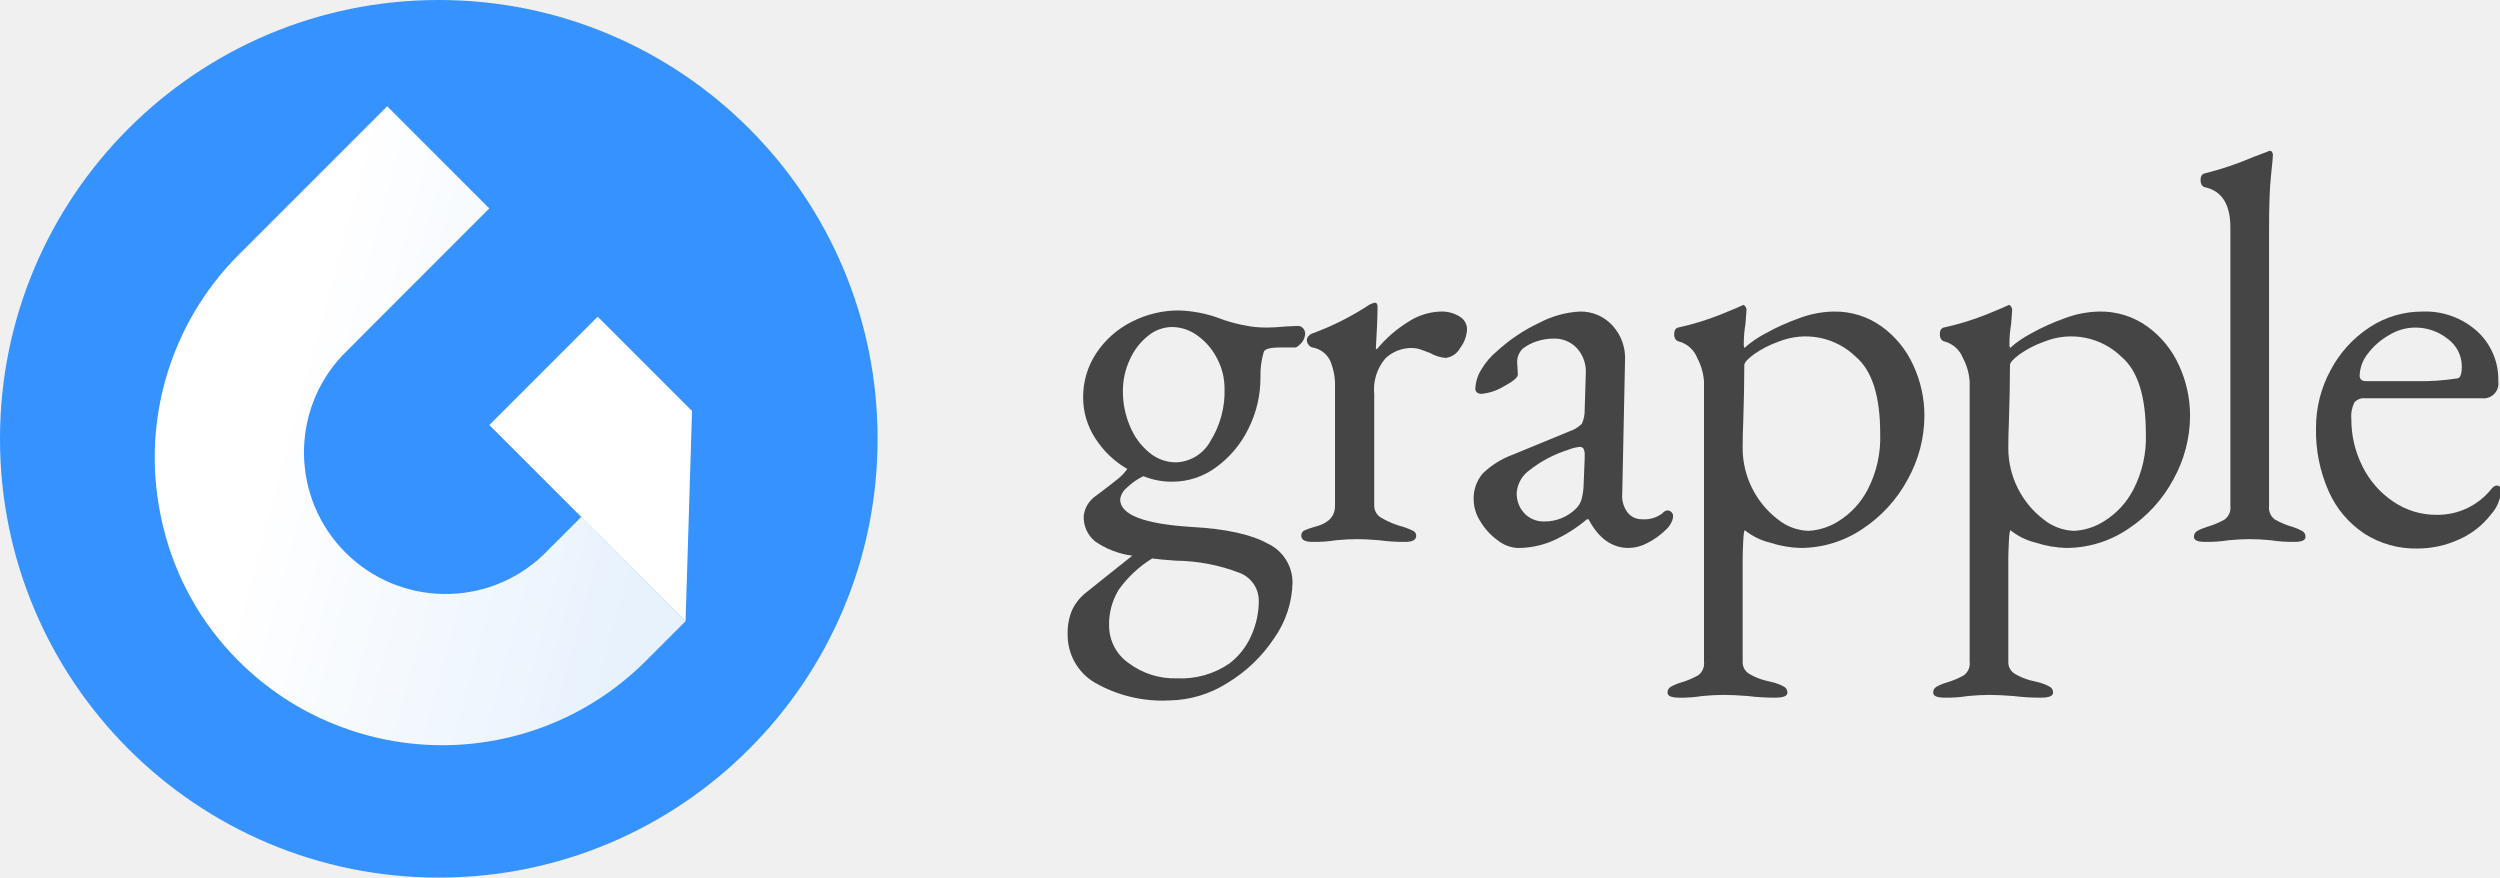
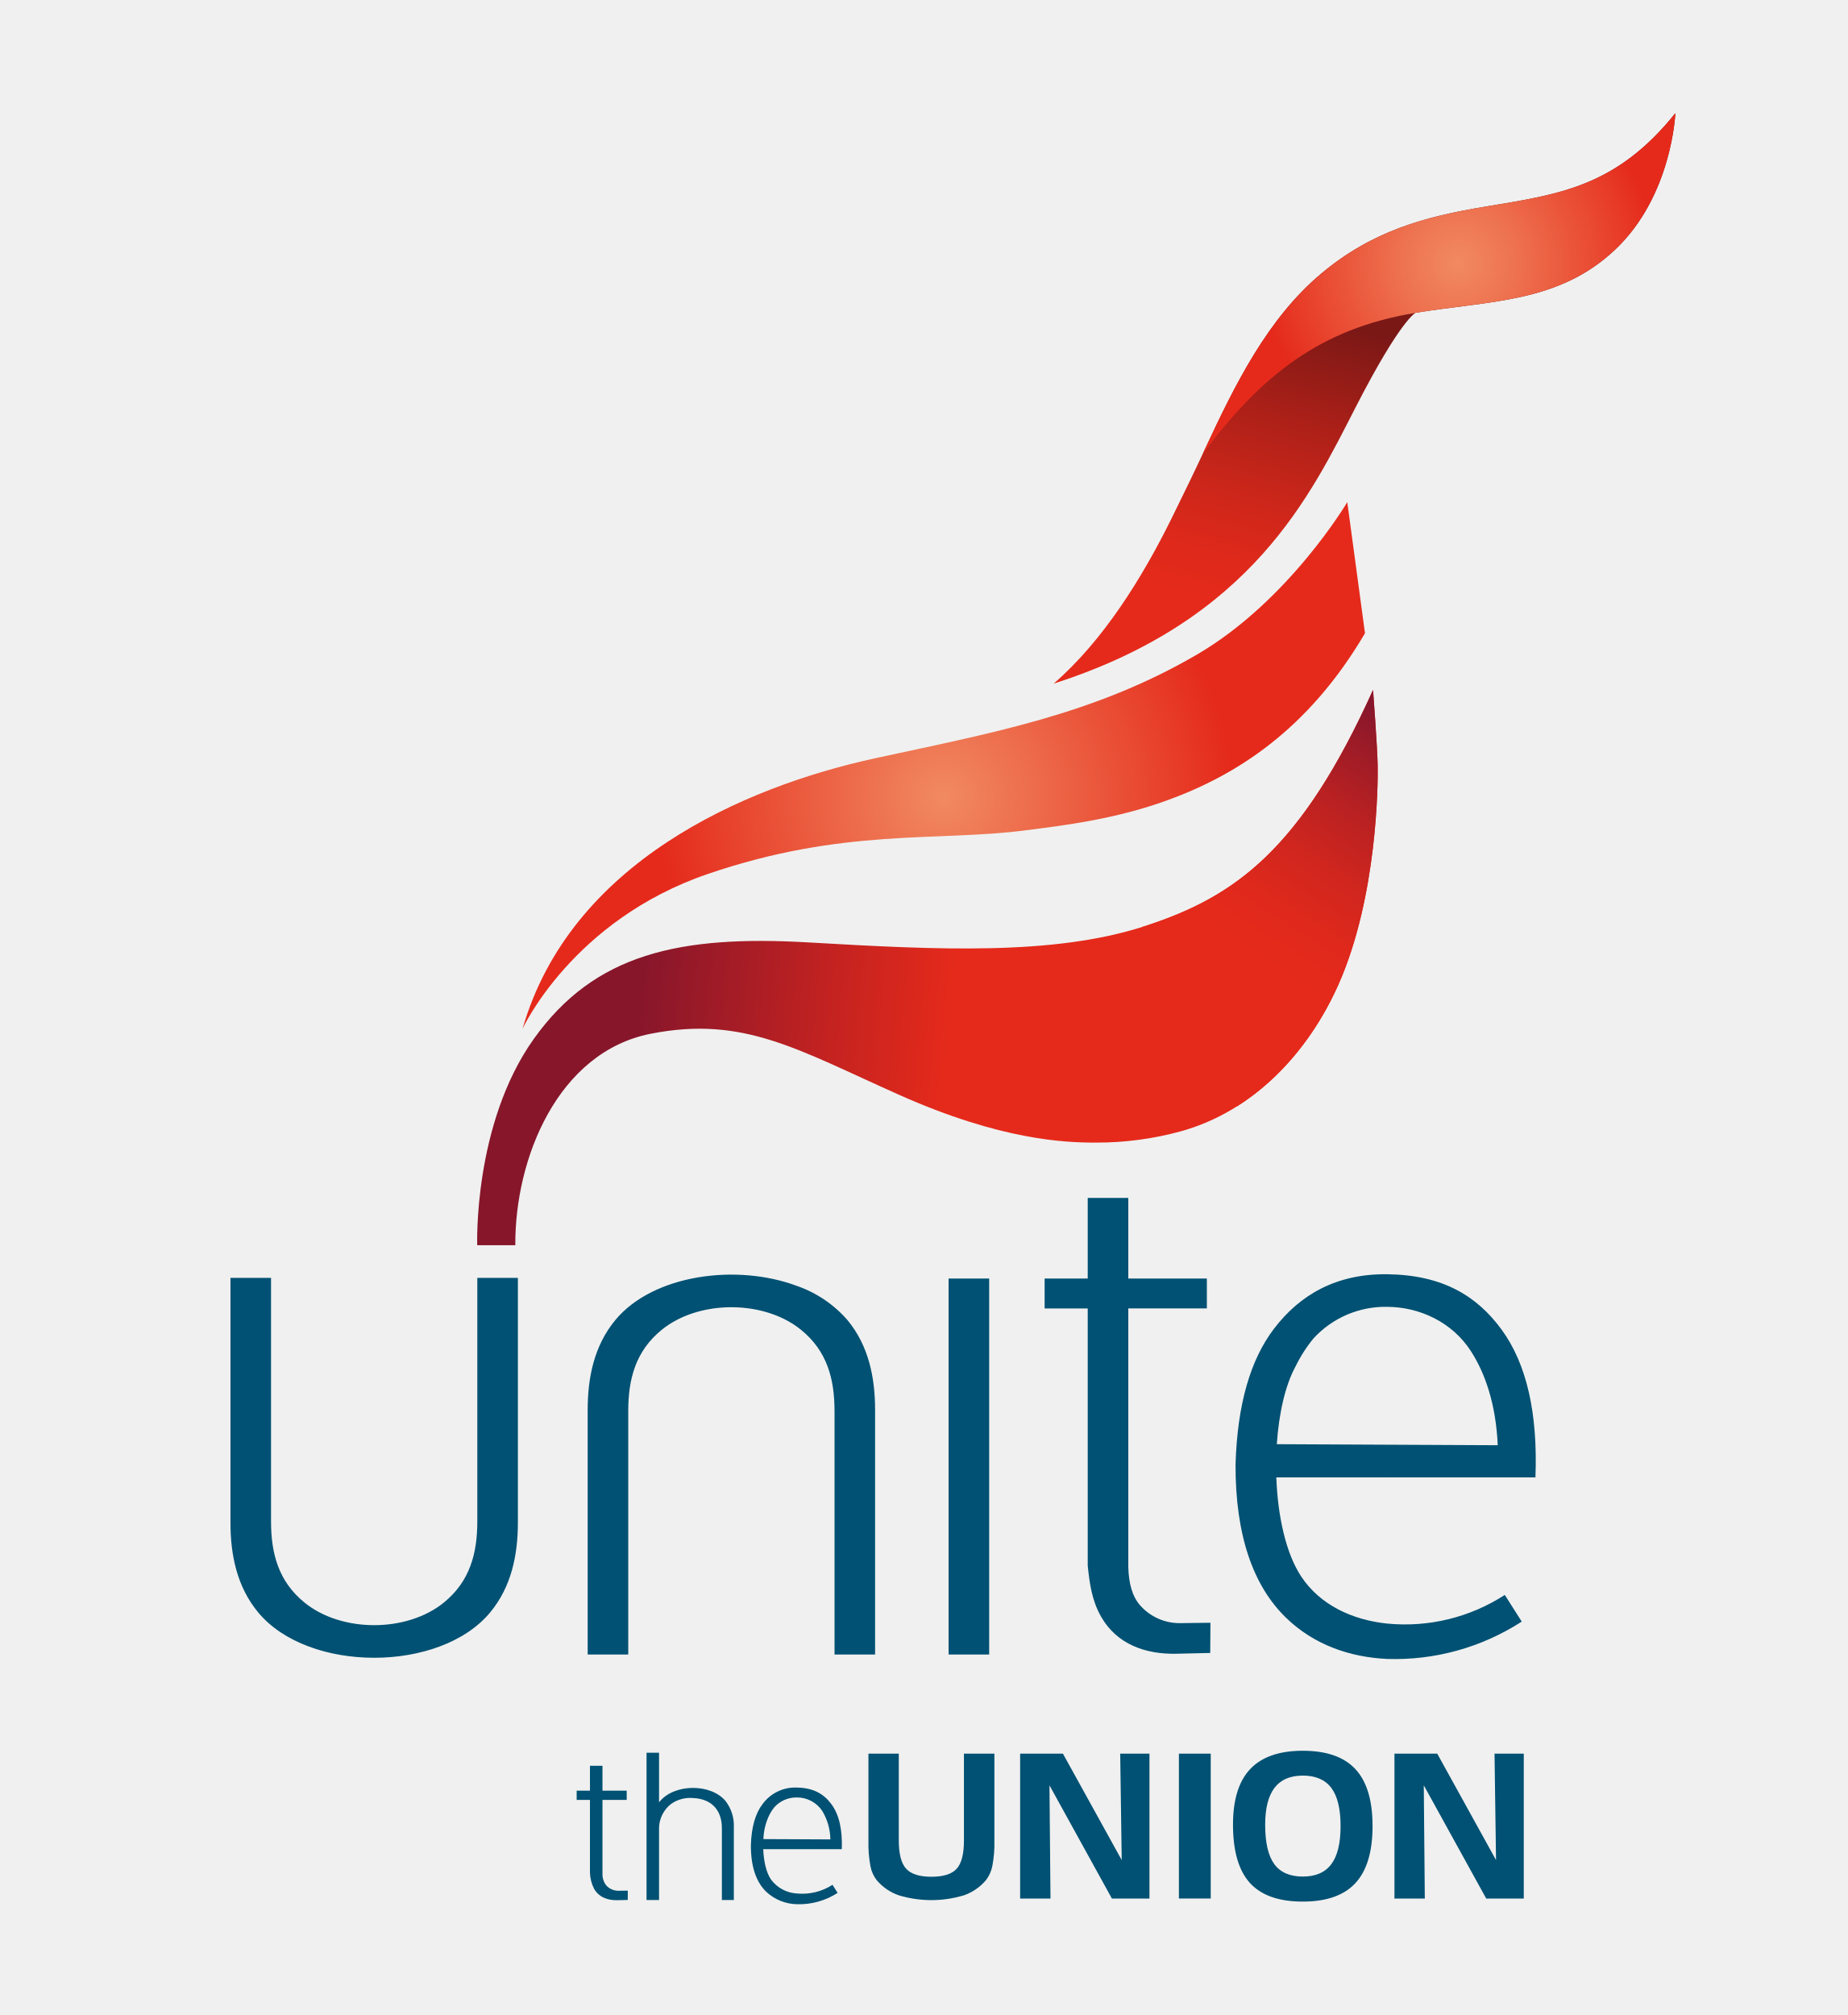
- <svg xmlns="http://www.w3.org/2000/svg" id="Layer_1" data-name="Layer 1" width="248.92" height="87.39" viewBox="0 0 248.92 87.39">
+ <svg xmlns="http://www.w3.org/2000/svg" id="Layer_1" width="594.174" height="648.065" data-name="Layer 1">
  <defs>
-     <style>.cls-1{fill:none;}.cls-2{isolation:isolate;}.cls-3{fill:#454545;}.cls-4{clip-path:url(#clip-path);}.cls-5{clip-path:url(#clip-path-2);}.cls-6{fill:#3592fe;}.cls-7{fill:url(#linear-gradient);}.cls-8{clip-path:url(#clip-path-3);}.cls-9{fill:#fff;}</style>
-     <clipPath id="clip-path">
-       <rect class="cls-1" x="-0.17" y="-9.01" width="250" height="106" />
-     </clipPath>
-     <clipPath id="clip-path-2">
-       <rect class="cls-1" x="-0.17" y="-1.01" width="88" height="89" />
-     </clipPath>
-     <linearGradient id="linear-gradient" x1="-349.277" y1="4.698" x2="-348.967" y2="5.318" gradientTransform="translate(12059.573 -12372.977) rotate(-45) scale(49.4833 57.2615)" gradientUnits="userSpaceOnUse">
-       <stop offset="0" stop-color="#fff" />
-       <stop offset="1" stop-color="#e8f2fd" />
+     <linearGradient id="GradientFill_1" x1="444.948" x2="419.901" y1="108.069" y2="201.544" gradientUnits="userSpaceOnUse">
+       <stop offset="0" stop-color="#7a1816" />
+       <stop offset=".049" stop-color="#821916" />
+       <stop offset=".346" stop-color="#ac2018" />
+       <stop offset=".614" stop-color="#cb261a" />
+       <stop offset=".841" stop-color="#de291b" />
+       <stop offset="1" stop-color="#e52a1b" />
    </linearGradient>
-     <clipPath id="clip-path-3">
-       <polygon class="cls-1" points="68.26 61.85 25.43 63.17 69.58 19.02 68.26 61.85" />
-     </clipPath>
+     <linearGradient id="GradientFill_4" x1="207.188" x2="307.554" y1="303.279" y2="312.06" gradientUnits="userSpaceOnUse">
+       <stop offset="0" stop-color="#87162b" />
+       <stop offset=".637" stop-color="#c62320" />
+       <stop offset="1" stop-color="#e52a1b" />
+     </linearGradient>
+     <linearGradient id="GradientFill_5" x1="448.407" x2="400.782" y1="232.355" y2="305.69" gradientUnits="userSpaceOnUse">
+       <stop offset="0" stop-color="#87162b" />
+       <stop offset=".109" stop-color="#981a28" />
+       <stop offset=".358" stop-color="#b92122" />
+       <stop offset=".596" stop-color="#d1261e" />
+       <stop offset=".816" stop-color="#e0291c" />
+       <stop offset="1" stop-color="#e52a1b" />
+     </linearGradient>
+     <radialGradient id="GradientFill_2" cx="468.967" cy="84.573" r="63.505" gradientUnits="userSpaceOnUse">
+       <stop offset="0" stop-color="#f18a61" />
+       <stop offset=".283" stop-color="#ee7350" />
+       <stop offset=".874" stop-color="#e73825" />
+       <stop offset="1" stop-color="#e52a1b" />
+     </radialGradient>
+     <radialGradient id="GradientFill_3" cx="303.563" cy="256.342" r="92.613" gradientUnits="userSpaceOnUse">
+       <stop offset="0" stop-color="#f18a61" />
+       <stop offset=".974" stop-color="#e52d1d" />
+       <stop offset="1" stop-color="#e52a1b" />
+     </radialGradient>
+     <style>.cls-1{fill:#005173}</style>
  </defs>
-   <g id="Group_18638" data-name="Group 18638">
-     <g id="grapple">
-       <g class="cls-2">
-         <g class="cls-2">
-           <path class="cls-3" d="M129.735,32.67a.824.824,0,0,1,.22.606,1.547,1.547,0,0,1-.55,1.045c-.185.184-.33.274-.441.274H127.48q-1.484,0-1.649.44a8.155,8.155,0,0,0-.33,2.53,11.247,11.247,0,0,1-1.21,5.143,10.302,10.302,0,0,1-3.217,3.823,7.295,7.295,0,0,1-4.317,1.43,7.495,7.495,0,0,1-2.915-.55,6.272,6.272,0,0,0-1.65,1.155,1.806,1.806,0,0,0-.66,1.154q0,2.31,7.15,2.75,5.06.277,7.535,1.65a4.278,4.278,0,0,1,2.476,3.905,9.927,9.927,0,0,1-1.815,5.5A14.58,14.58,0,0,1,122.2,68.008a11.052,11.052,0,0,1-5.775,1.732,13.508,13.508,0,0,1-7.397-1.76,5.485,5.485,0,0,1-2.723-4.841,5.742,5.742,0,0,1,.44-2.393,4.871,4.871,0,0,1,1.375-1.732l2.2-1.76,2.42-1.925a8.393,8.393,0,0,1-3.712-1.43,3.114,3.114,0,0,1-1.127-2.53,2.821,2.821,0,0,1,1.265-2.035q1.321-.99,2.035-1.567a5.103,5.103,0,0,0,1.045-1.072,9.254,9.254,0,0,1-3.19-3.053,7.384,7.384,0,0,1-1.21-4.043,7.85,7.85,0,0,1,1.32-4.454,9.18,9.18,0,0,1,3.52-3.108,10.228,10.228,0,0,1,4.73-1.127,12.89,12.89,0,0,1,3.96.77,10.197,10.197,0,0,0,1.155.386,16.966,16.966,0,0,0,1.98.439,11.95,11.95,0,0,0,1.704.11q.605,0,1.815-.11l1.21-.055A.691.691,0,0,1,129.735,32.67ZM123.41,57.035a18.15,18.15,0,0,0-6.325-1.21q-1.595-.111-2.365-.22a11.479,11.479,0,0,0-3.328,3.107,6.565,6.565,0,0,0-.962,3.603,4.546,4.546,0,0,0,1.953,3.712,7.622,7.622,0,0,0,4.812,1.513A8.492,8.492,0,0,0,122.42,66.055a7.053,7.053,0,0,0,2.145-2.722,8.42,8.42,0,0,0,.77-3.548A2.959,2.959,0,0,0,123.41,57.035Zm-2.888-13.118a9.31,9.31,0,0,0,1.403-5.253,6.367,6.367,0,0,0-.743-2.97A6.281,6.281,0,0,0,119.23,33.412a4.335,4.335,0,0,0-2.53-.853,3.823,3.823,0,0,0-2.393.881,6.275,6.275,0,0,0-1.815,2.364,7.366,7.366,0,0,0-.688,3.136,8.758,8.758,0,0,0,.715,3.52,6.612,6.612,0,0,0,1.925,2.613,4.144,4.144,0,0,0,2.64.963A4.068,4.068,0,0,0,120.522,43.918Z" />
-           <path class="cls-3" d="M129.57,53.35a.53.53,0,0,1,.274-.522,7.592,7.592,0,0,1,.99-.357q2.089-.495,2.09-2.09V38.555a6.129,6.129,0,0,0-.495-2.667,2.396,2.396,0,0,0-1.76-1.293.684.684,0,0,1-.385-.274.728.728,0,0,1-.165-.441.624.624,0,0,1,.165-.412.783.783,0,0,1,.33-.248,27.215,27.215,0,0,0,5.444-2.694,2.082,2.082,0,0,1,.825-.386q.275,0,.275.386,0,1.484-.165,4.125a.096.096,0,0,0,.109.109,12.516,12.516,0,0,1,3.08-2.694A6.248,6.248,0,0,1,143.43,31.02a3.353,3.353,0,0,1,1.897.494A1.476,1.476,0,0,1,146.07,32.78a3.324,3.324,0,0,1-.688,1.87,1.875,1.875,0,0,1-1.458.989,3.818,3.818,0,0,1-1.54-.494c-.11-.036-.357-.129-.742-.275a2.919,2.919,0,0,0-1.018-.22,3.766,3.766,0,0,0-2.695,1.045,4.794,4.794,0,0,0-1.1,3.575V50.38a1.379,1.379,0,0,0,.715,1.183,8.701,8.701,0,0,0,2.2.907,6.414,6.414,0,0,1,.962.386.531.531,0,0,1,.303.494q0,.607-1.1.605a17.61,17.61,0,0,1-2.585-.165q-1.32-.11-2.2-.11t-2.09.11a13.385,13.385,0,0,1-2.365.165C129.935,53.955,129.57,53.754,129.57,53.35Z" />
-           <path class="cls-3" d="M149.149,53.818a6.252,6.252,0,0,1-1.732-1.87A4.097,4.097,0,0,1,146.73,49.83a3.84,3.84,0,0,1,.907-2.695,8.613,8.613,0,0,1,2.998-1.87l5.609-2.31a3.105,3.105,0,0,0,1.266-.77,3.285,3.285,0,0,0,.274-1.43l.11-3.52a3.489,3.489,0,0,0-.825-2.503,3.034,3.034,0,0,0-2.42-1.018A5.18,5.18,0,0,0,153,33.99a4.405,4.405,0,0,0-1.375.715,1.851,1.851,0,0,0-.551,1.595l.056.99q0,.441-1.402,1.183a5.205,5.205,0,0,1-2.228.742.659.659,0,0,1-.44-.138.44.44,0,0,1-.165-.357,3.886,3.886,0,0,1,.577-1.897,7.071,7.071,0,0,1,1.623-1.897,16.865,16.865,0,0,1,4.207-2.805,9.731,9.731,0,0,1,3.988-1.1,4.258,4.258,0,0,1,3.272,1.402A4.769,4.769,0,0,1,161.8,35.915l-.275,13.201a2.753,2.753,0,0,0,.495,1.87,1.775,1.775,0,0,0,1.485.715,2.932,2.932,0,0,0,2.035-.605.751.751,0,0,1,.44-.274.568.568,0,0,1,.606.605,1.485,1.485,0,0,1-.165.578,2.167,2.167,0,0,1-.44.632,7.574,7.574,0,0,1-1.897,1.402,4.184,4.184,0,0,1-1.897.522q-2.53,0-4.015-2.859h-.165a14.213,14.213,0,0,1-3.465,2.172,8.776,8.776,0,0,1-3.41.688A3.46,3.46,0,0,1,149.149,53.818ZM156.96,50.6a2.061,2.061,0,0,0,.494-.824,5.854,5.854,0,0,0,.221-1.431l.109-2.694v-.33a1.354,1.354,0,0,0-.109-.633.407.407,0,0,0-.385-.192,3.834,3.834,0,0,0-1.1.275,12.11,12.11,0,0,0-3.96,2.09,3.036,3.036,0,0,0-1.21,2.144,2.841,2.841,0,0,0,.798,2.146,2.634,2.634,0,0,0,1.897.77A4.41,4.41,0,0,0,156.96,50.6Z" />
-           <path class="cls-3" d="M166.034,68.97a.637.637,0,0,1,.303-.577,4.542,4.542,0,0,1,.962-.412,8.535,8.535,0,0,0,1.788-.743,1.458,1.458,0,0,0,.577-1.348V38.005a5.765,5.765,0,0,0-.66-2.337,2.754,2.754,0,0,0-1.87-1.678.503.503,0,0,1-.33-.248.926.926,0,0,1-.109-.467c0-.366.128-.587.385-.66a27.071,27.071,0,0,0,4.235-1.293q1.815-.743,2.144-.907l.11-.055c.072,0,.145.055.22.165a.59.59,0,0,1,.11.33l-.11,1.43a11.365,11.365,0,0,0-.165,1.87,1.103,1.103,0,0,0,.055.495,10.392,10.392,0,0,1,2.118-1.458,21.79,21.79,0,0,1,3.354-1.513,10.242,10.242,0,0,1,3.438-.659,7.933,7.933,0,0,1,4.758,1.484,9.65,9.65,0,0,1,3.162,3.878,11.907,11.907,0,0,1,1.101,5.032,13.09,13.09,0,0,1-1.65,6.298,13.617,13.617,0,0,1-4.51,4.949,11.019,11.019,0,0,1-6.215,1.897,10.769,10.769,0,0,1-2.971-.522A6.438,6.438,0,0,1,173.734,52.8q-.111,0-.165,1.101-.056,1.099-.056,1.705V65.89a1.34,1.34,0,0,0,.716,1.238,5.871,5.871,0,0,0,1.457.605q.743.192,1.018.248a4.576,4.576,0,0,1,.963.412.64.64,0,0,1,.302.577q0,.495-1.21.495a21.273,21.273,0,0,1-2.75-.165q-1.431-.11-2.42-.109-.88,0-2.09.109a12.987,12.987,0,0,1-2.309.165Q166.034,69.465,166.034,68.97Zm17.022-17.077a8.065,8.065,0,0,0,2.915-3.162,11.221,11.221,0,0,0,1.237-5.556q0-5.555-2.393-7.617a7.183,7.183,0,0,0-7.728-1.54,9.997,9.997,0,0,0-2.42,1.237q-.99.716-.99,1.101,0,2.474-.109,5.774-.056,1.102-.056,2.53a8.96,8.96,0,0,0,3.52,7.068,5.129,5.129,0,0,0,3.024,1.128A6.184,6.184,0,0,0,183.057,51.893Z" />
-         </g>
-         <g class="cls-2">
-           <path class="cls-3" d="M192.485,68.97a.637.637,0,0,1,.303-.577,4.539,4.539,0,0,1,.962-.412,8.54,8.54,0,0,0,1.788-.743,1.458,1.458,0,0,0,.577-1.348V38.005a5.765,5.765,0,0,0-.66-2.337,2.754,2.754,0,0,0-1.87-1.678.503.503,0,0,1-.33-.248.925.925,0,0,1-.109-.467c0-.366.128-.587.385-.66a27.066,27.066,0,0,0,4.235-1.293q1.815-.743,2.145-.907l.11-.055c.072,0,.145.055.22.165a.59.59,0,0,1,.11.33l-.11,1.43a11.375,11.375,0,0,0-.165,1.87,1.103,1.103,0,0,0,.055.495,10.393,10.393,0,0,1,2.118-1.458,21.795,21.795,0,0,1,3.354-1.513A10.243,10.243,0,0,1,209.04,31.02a7.933,7.933,0,0,1,4.758,1.484,9.65,9.65,0,0,1,3.162,3.878,11.907,11.907,0,0,1,1.1,5.032,13.09,13.09,0,0,1-1.65,6.298,13.619,13.619,0,0,1-4.51,4.949,11.019,11.019,0,0,1-6.215,1.897,10.77,10.77,0,0,1-2.971-.522A6.438,6.438,0,0,1,200.185,52.8q-.111,0-.165,1.101-.056,1.099-.056,1.705V65.89a1.34,1.34,0,0,0,.716,1.238,5.87,5.87,0,0,0,1.457.605q.743.192,1.018.248a4.578,4.578,0,0,1,.963.412.64.64,0,0,1,.302.577q0,.495-1.21.495a21.272,21.272,0,0,1-2.75-.165q-1.431-.11-2.42-.109-.88,0-2.09.109a12.987,12.987,0,0,1-2.31.165Q192.485,69.465,192.485,68.97Zm17.022-17.077a8.065,8.065,0,0,0,2.915-3.162,11.222,11.222,0,0,0,1.237-5.556q0-5.555-2.393-7.617a7.184,7.184,0,0,0-7.728-1.54,9.996,9.996,0,0,0-2.42,1.237q-.99.716-.99,1.101,0,2.474-.109,5.774-.056,1.102-.056,2.53a8.961,8.961,0,0,0,3.521,7.068,5.129,5.129,0,0,0,3.024,1.128A6.184,6.184,0,0,0,209.508,51.893Z" />
-         </g>
-         <g class="cls-2">
-           <path class="cls-3" d="M218.445,53.46a.639.639,0,0,1,.303-.577,4.683,4.683,0,0,1,.962-.413,8.388,8.388,0,0,0,1.788-.742,1.458,1.458,0,0,0,.577-1.348V22.66q0-3.466-2.53-4.015a.503.503,0,0,1-.33-.248.926.926,0,0,1-.109-.468q0-.549.385-.659a30.843,30.843,0,0,0,4.895-1.65l1.32-.495a.842.842,0,0,1,.33-.11.233.233,0,0,1,.192.138.5.5,0,0,1,.083.248q0,.33-.193,2.09t-.192,5.39V50.38a1.457,1.457,0,0,0,.578,1.348,8.356,8.356,0,0,0,1.787.742,4.693,4.693,0,0,1,.963.413.64.64,0,0,1,.302.577q0,.495-1.1.495a13.962,13.962,0,0,1-2.365-.165q-1.21-.11-2.09-.11t-2.09.11a13.385,13.385,0,0,1-2.365.165Q218.445,53.955,218.445,53.46Z" />
-           <path class="cls-3" d="M235.412,53.13a9.795,9.795,0,0,1-3.548-4.207A14.792,14.792,0,0,1,230.6,42.625a11.962,11.962,0,0,1,1.457-5.775,11.466,11.466,0,0,1,3.878-4.262,9.52,9.52,0,0,1,5.28-1.567,7.683,7.683,0,0,1,5.417,1.952A6.474,6.474,0,0,1,248.749,37.95a1.483,1.483,0,0,1-1.649,1.705H235.494a1.246,1.246,0,0,0-1.072.412,2.98,2.98,0,0,0-.303,1.623,10.33,10.33,0,0,0,1.128,4.785,9.03,9.03,0,0,0,3.08,3.493A7.567,7.567,0,0,0,242.59,51.26a6.834,6.834,0,0,0,5.39-2.475c.22-.293.421-.44.605-.44.294,0,.44.184.44.551a3.887,3.887,0,0,1-.99,2.31,8.219,8.219,0,0,1-3.19,2.503,9.927,9.927,0,0,1-4.181.907A9.41,9.41,0,0,1,235.412,53.13Zm5.197-15.18a23.388,23.388,0,0,0,4.07-.275q.44-.054.439-1.21a3.389,3.389,0,0,0-1.402-2.723,5.15,5.15,0,0,0-3.327-1.127,5.017,5.017,0,0,0-2.503.742A6.903,6.903,0,0,0,235.77,35.2a3.659,3.659,0,0,0-.825,2.2q0,.549.66.55Z" />
-         </g>
-       </g>
-     </g>
-     <g class="cls-4">
-       <g id="Mask_Group_419" data-name="Mask Group 419">
-         <g class="cls-5">
-           <g id="Mask_Group_411" data-name="Mask Group 411">
-             <g id="Group_18614" data-name="Group 18614">
-               <g id="Group_18613" data-name="Group 18613">
-                 <circle id="Ellipse_2579" data-name="Ellipse 2579" class="cls-6" cx="43.69" cy="43.69" r="43.69" />
-                 <g id="Group_18612" data-name="Group 18612">
-                   <path id="Subtraction_124" data-name="Subtraction 124" class="cls-7" d="M64.29,65.82l-.1.1a29.002,29.002,0,0,1-4.49,3.63,28.69,28.69,0,0,1-26.46,2.54,28.005,28.005,0,0,1-5-2.62,28.78,28.78,0,0,1-8.14-8.13,28.49,28.49,0,0,1-4.15-10.25A28.541,28.541,0,0,1,23.7,25.43L38.55,10.58,48.72,20.75,34.08,35.4h0A14.1,14.1,0,0,0,54.01,55.33h0l3.87-3.87L68.26,61.85Z" />
-                   <g class="cls-8">
-                     <g id="Mask_Group_410" data-name="Mask Group 410">
-                       <path id="Rectangle_5518" data-name="Rectangle 5518" class="cls-9" d="M48.72,42.32,59.51,31.53,79.04,51.06,68.26,61.85Z" />
-                     </g>
-                   </g>
-                 </g>
-               </g>
-             </g>
-           </g>
-         </g>
-       </g>
-     </g>
-   </g>
+   <path d="M289.092 564v27.908q0 6.525 2.36 9.11c1.58 1.722 4.284 2.587 8.137 2.587s6.558-.855 8.116-2.565q2.353-2.58 2.348-9.132v-27.909h9.793v28.158a38.365 38.365 0 0 1-.649 7.899 10.79 10.79 0 0 1-2.078 4.653 16.377 16.377 0 0 1-7.023 4.848 36.306 36.306 0 0 1-21.047 0 16.349 16.349 0 0 1-7.056-4.848 10.527 10.527 0 0 1-2.023-4.534 38.979 38.979 0 0 1-.639-8.018v-28.158ZM328.124 563.999h13.757l18.915 34.235-.483-34.235h9.408v46.608h-12.08l-20.083-36.414.331 36.414h-9.765v-46.608zM379.193 563.999h10.236v46.607h-10.236zM419.065 563.08q11.434.005 16.916 5.93 5.502 5.925 5.498 18.299 0 12.353-5.498 18.32-5.484 5.952-16.916 5.962v-8.051q6.166-.004 9.15-3.982 2.98-3.976 2.98-12.26 0-8.296-2.98-12.273-2.988-3.954-9.15-3.96Zm-22.475 23.752q0-12.027 5.55-17.886 5.565-5.861 16.91-5.867h.016v7.987h-.016q-6.084 0-9.102 3.927-3.01 3.945-3.01 11.894 0 8.635 2.925 12.639 2.917 4.01 9.187 4.014h.015v8.051h-.015q-11.57 0-17.015-5.995-5.44-5.988-5.445-18.764ZM448.522 563.999h13.757l18.915 34.235-.482-34.235h9.407v46.608h-12.08l-20.083-36.414.33 36.414h-9.764v-46.608z" class="cls-1" />
+   <path d="M338.919 219.862c15.991-13.854 28.482-34.1 37.745-52.797 3.652-7.375 7.336-14.955 10.969-22.752 9.654-20.72 20.098-41.853 37.285-56.274 16.496-13.84 33.505-18.372 52.642-21.551 23.862-3.964 42.263-6.33 61.311-30.078 0 0-1.023 26.602-19.4 43.911-18.111 17.057-39.806 16.335-64.132 20.268 0 0-4.79 2.103-19.235 30.257s-33.24 68.542-97.185 89.016Z" style="fill:url(#GradientFill_1);fill-rule:evenodd" />
+   <path d="m386.904 145.87.729-1.557c9.654-20.72 20.098-41.853 37.285-56.274 16.496-13.84 33.505-18.372 52.642-21.551 23.862-3.964 42.263-6.33 61.311-30.078 0 0-1.023 26.602-19.4 43.911-18.111 17.057-39.806 16.335-64.132 20.268 0 0-.024.011-.072.04-30.624 5.033-49.47 20.056-68.363 45.241Z" style="fill:url(#GradientFill_2);fill-rule:evenodd" />
+   <path d="m439.045 203.661-5.697-42.162s-18.752 31.719-48.267 48.971c-33.328 19.482-66.69 25.366-103.77 33.444-42.302 9.218-97.84 33.57-113.23 86.948 0 0 15.968-34.855 59.55-49.765s73.677-10.355 102.096-14.028c12.515-1.618 28.864-3.513 46.037-9.792 21.822-7.98 44.975-22.462 63.28-53.615Z" style="fill:url(#GradientFill_3);fill-rule:evenodd" />
+   <path d="M441.636 221.887s1.35 17.57 1.492 24.258c.121 5.746-.077 42.252-12.61 70.474-9.678 21.798-27.183 40.728-50.713 47.235a102.241 102.241 0 0 1-27.198 3.63c-10.013.023-30.563-.73-63.309-15.322-32.746-14.588-50.145-25.574-80.007-19.686s-43.722 40.07-43.54 68.009h-12.255s-1.345-38.913 18.186-66.336 46.868-33.458 88.522-31.04 78.544 4.23 107.792-5.17 50.439-24.661 73.64-76.052Z" style="fill:url(#GradientFill_4);fill-rule:evenodd" />
+   <path d="M441.636 221.887s1.35 17.57 1.492 24.258c.121 5.746-.077 42.252-12.61 70.474-7.029 15.83-18.185 30.145-32.779 39.29-9.768-17.377-23.183-43.555-30.388-57.769.214-.067.43-.133.645-.202 29.247-9.401 50.439-24.66 73.64-76.05Z" style="fill:url(#GradientFill_5);fill-rule:evenodd" />
+   <path d="M446.215 475.165h47.654c.79-20.554-2.784-36.503-10.94-47.615-7.887-10.746-18.904-17.513-36.714-17.726v10.48c10.474.067 20.924 4.955 26.924 14.286 4.6 7.156 8.03 17.085 8.605 30.227l-35.53-.17v10.518Zm0 58.385a75.198 75.198 0 0 0 43.248-12.01l-5.448-8.579a59.086 59.086 0 0 1-37.8 9.218Zm-35.689-58.385h35.689v-10.517l-35.528-.17c.649-9.784 2.683-18.877 5.989-24.944a45.892 45.892 0 0 1 5.811-9.08 31.384 31.384 0 0 1 23.728-10.15v-10.48l-.112-.003c-16.263-.17-28.007 6.57-36.369 17.579-7.461 9.823-11.74 24.066-12.325 43.592-.071 22.794 5.665 38.976 16.131 49.206 9.031 8.827 20.689 12.802 32.675 13.352V522.18c-11.306-1.18-21.592-6-27.637-15.068-4.997-7.495-7.611-19.612-8.052-31.946Zm-154.21 137.267v-3.448a17.906 17.906 0 0 0 11.457-2.794l1.651 2.601a22.806 22.806 0 0 1-13.108 3.641Zm0-17.7v-3.19l10.77.051a18.2 18.2 0 0 0-2.61-9.163 9.724 9.724 0 0 0-8.16-4.331v-3.177c5.399.065 8.739 2.116 11.13 5.376 2.469 3.365 3.554 8.202 3.314 14.435Zm0-168.058v-13.101a38.185 38.185 0 0 1 16.23 10.948c6.887 8.3 8.925 18.563 8.925 28.95v78.654h-13.048v-78.322c0-10.257-2.355-19.296-10.81-26.144q-.631-.51-1.297-.985Zm48.798-15.47h13.048v120.921h-13.048v-120.92Zm44.752-25.932h13.049v25.932h25.269v9.614h-25.269v83.176c.133 5.056 1.188 9.327 3.776 12.293a16.919 16.919 0 0 0 12.95 5.747l9.691-.123-.066 9.715q-5.452.125-10.909.248c-9.816.222-19.108-2.991-24.187-11.91-2.98-5.23-3.701-10.602-4.304-16.427V420.82h-13.863v-9.615h13.863Zm-93.55 28.3v13.102c-12.07-8.637-31.936-8.324-43.432.985-8.455 6.848-10.81 15.887-10.81 26.144v78.322h-13.049v-78.654c0-10.387 2.039-20.65 8.926-28.95 12.088-14.568 38.9-18.219 58.365-10.948Zm0 161.35v3.177a9.516 9.516 0 0 0-7.195 3.076 14.024 14.024 0 0 0-1.76 2.754 19.293 19.293 0 0 0-1.816 7.562l10.77.05v3.192h-10.82c.134 3.736.926 7.41 2.44 9.684a11.134 11.134 0 0 0 8.38 4.567v3.448a14.835 14.835 0 0 1-9.906-4.048c-3.174-3.102-4.911-8.009-4.89-14.918.178-5.92 1.473-10.236 3.737-13.215a12.963 12.963 0 0 1 11.025-5.33l.035.001Zm-48.358-11.214h4.025v15.962q.115-.144.234-.287c4.753-5.742 16.432-5.843 21.187-.1a12.98 12.98 0 0 1 2.63 8.553v23.238h-3.846v-23.14c0-5.951-3.518-9.437-9.323-9.651a10.558 10.558 0 0 0-7.048 1.927 10.02 10.02 0 0 0-3.835 7.534v23.33h-4.025v-47.367Zm-18.198 4.21h4.024v7.999h7.794v2.965h-7.794v23.66a5.875 5.875 0 0 0 1.165 3.791 5.218 5.218 0 0 0 3.994 1.774l2.99-.038-.02 2.997-3.365.076c-3.028.068-5.894-.923-7.46-3.675a12.247 12.247 0 0 1-1.327-5.065v-23.52h-4.276v-2.966h4.276v-7.999Zm-47.043-52.462c8.455-6.847 10.81-15.887 10.81-26.143V410.99h13.049v78.654c0 10.387-2.039 20.65-8.926 28.952-16.131 19.44-58.467 19.434-74.594 0-6.888-8.301-8.926-18.565-8.926-28.952V410.99h13.048v78.323c0 10.256 2.355 19.296 10.81 26.143 11.917 9.65 32.832 9.633 44.729 0Z" style="fill-rule:evenodd;fill:#005173" />
</svg>
